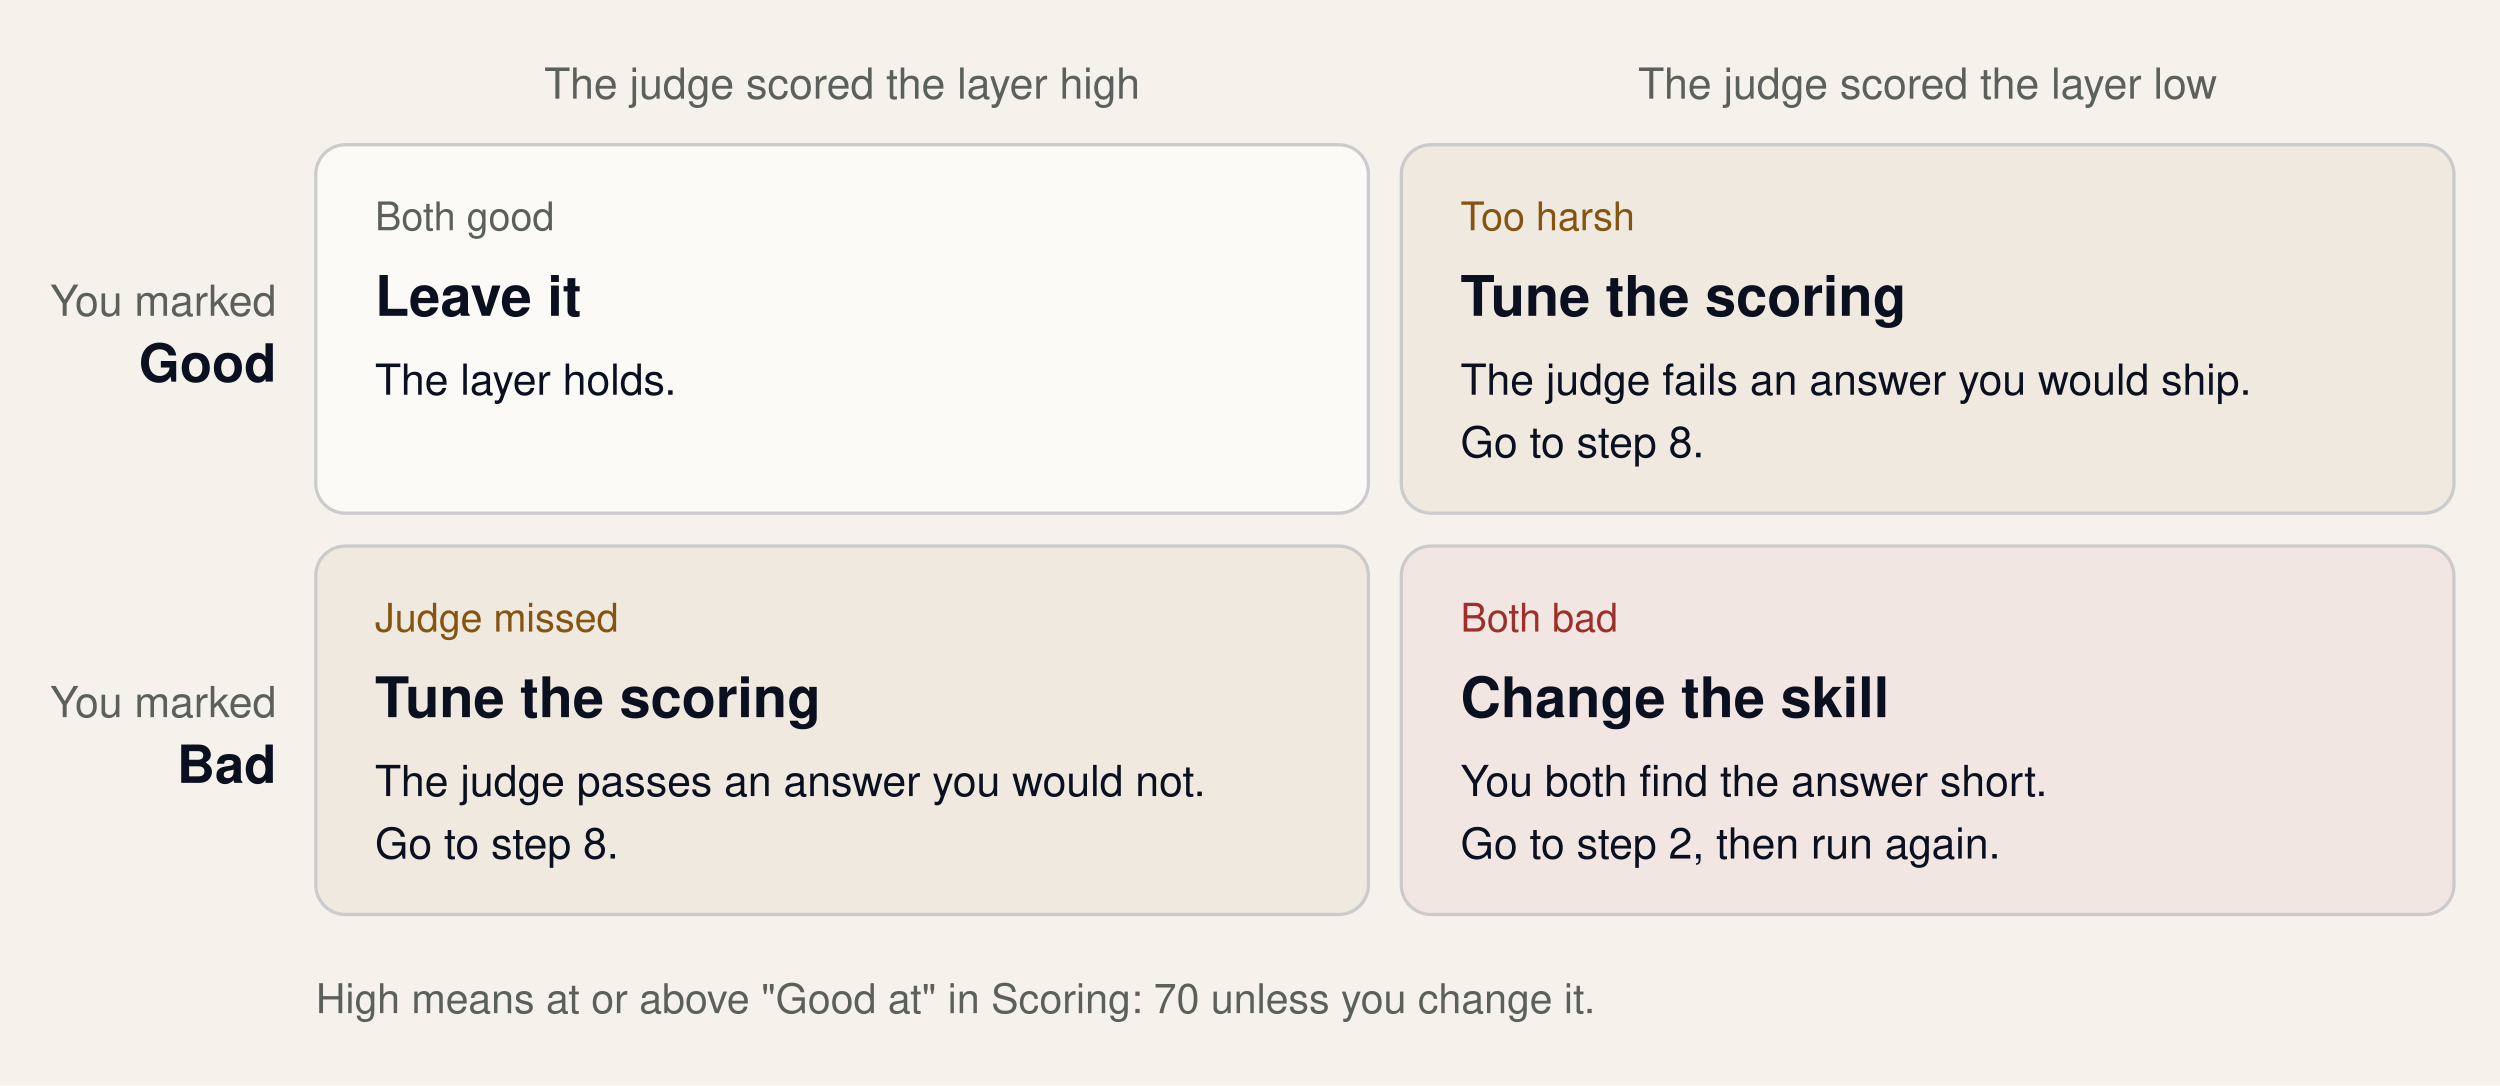
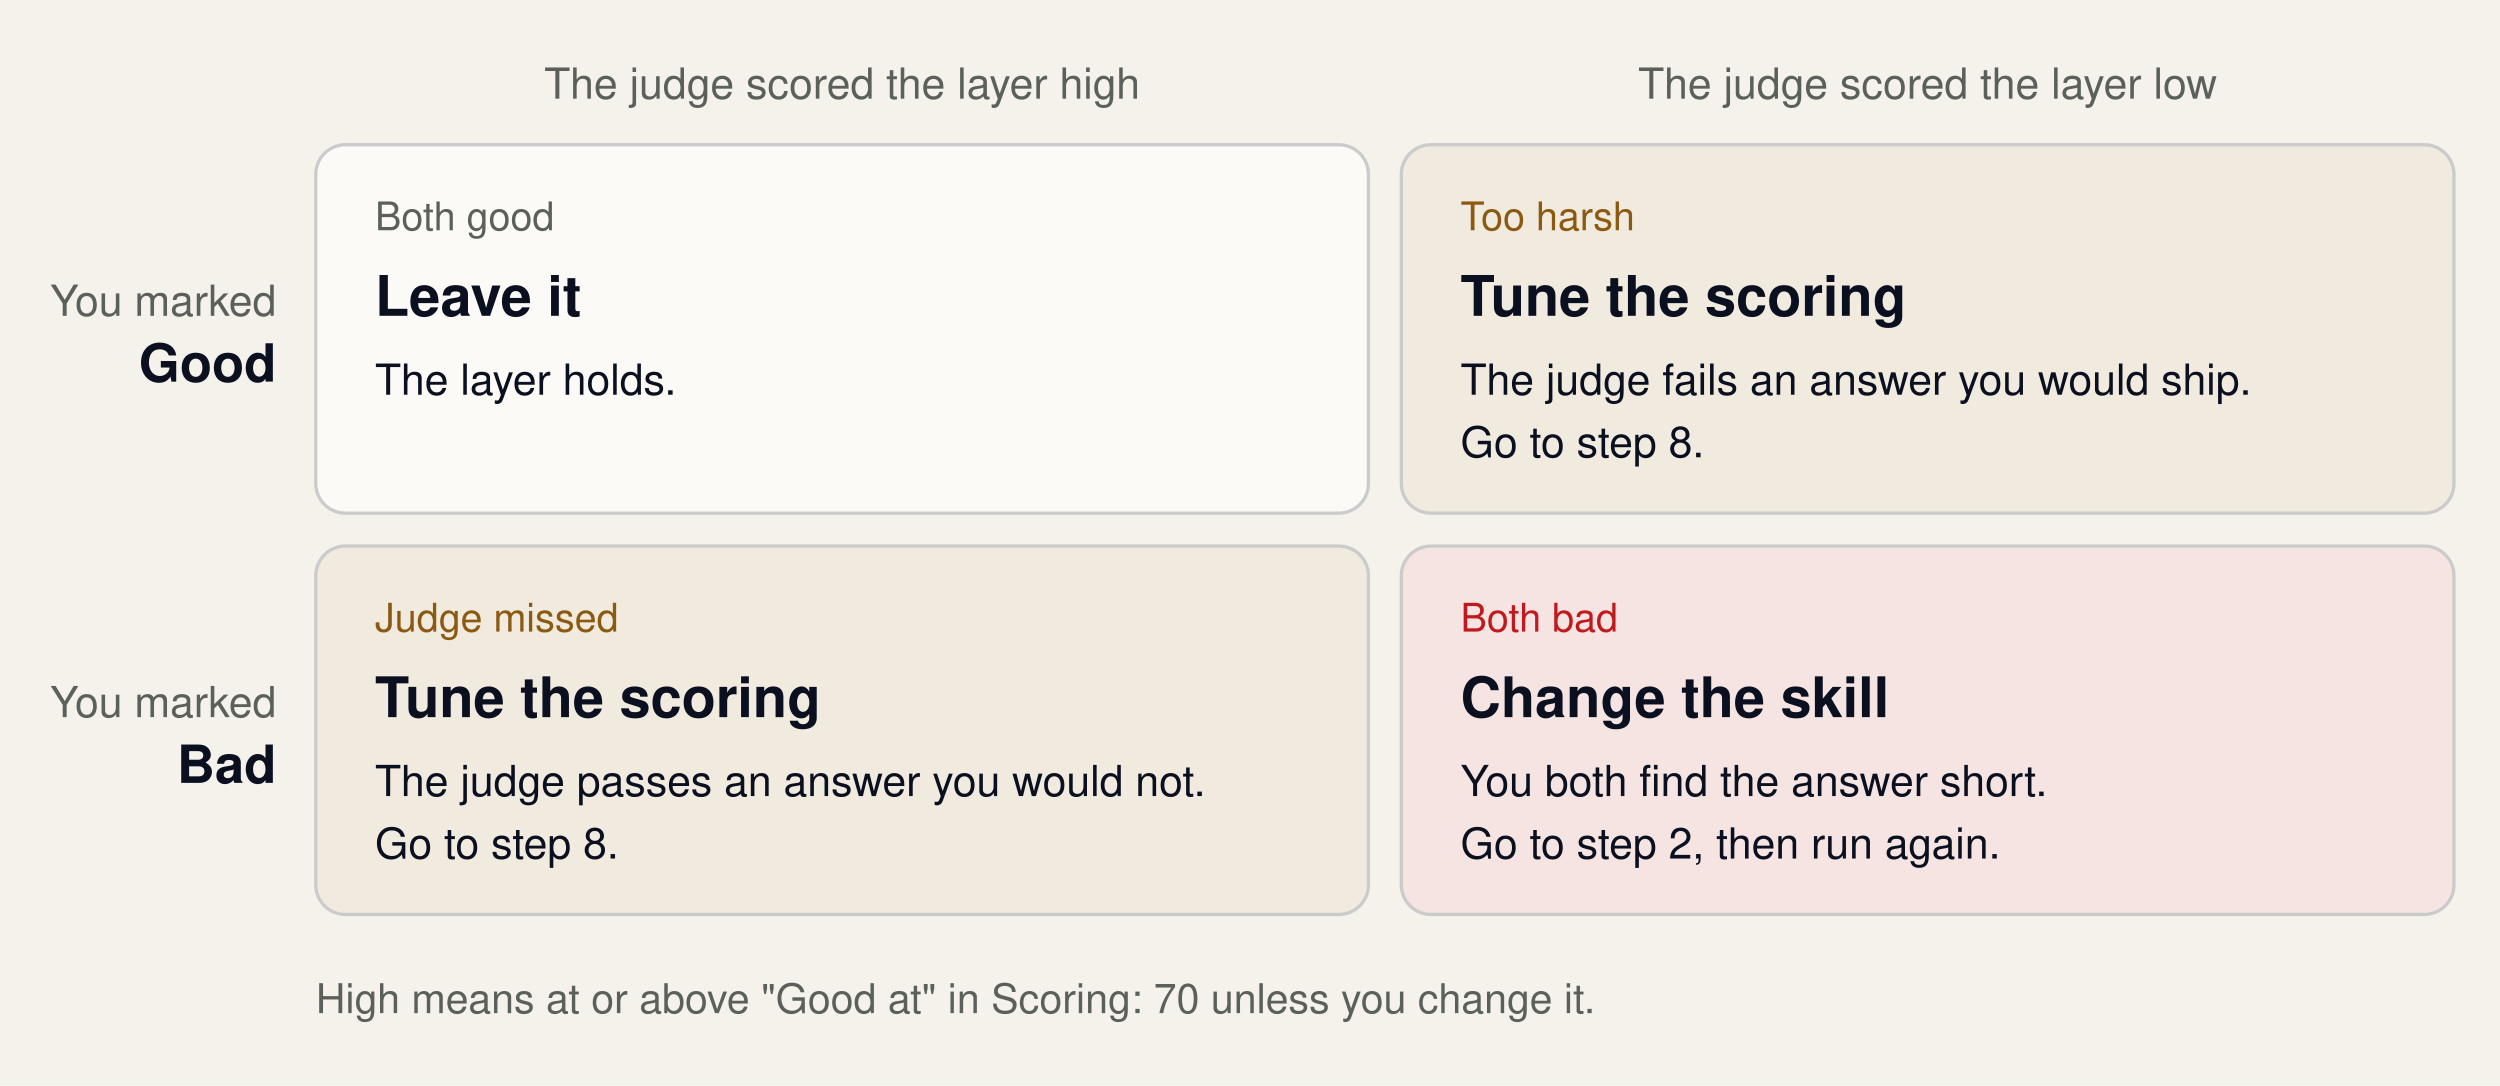
<svg xmlns="http://www.w3.org/2000/svg" viewBox="0 0 760 330" width="760" height="330" role="img" aria-labelledby="change-title change-desc" font-family="ui-sans-serif, system-ui, -apple-system, 'Segoe UI', Helvetica, Arial, sans-serif">
  <rect width="760" height="330" fill="#F4F2EB" />
  <g fill="#5B605A" font-size="13" font-weight="500" text-anchor="middle">
    <text x="256" y="30">The judge scored the layer high</text>
    <text x="586" y="30">The judge scored the layer low</text>
  </g>
  <g text-anchor="end">
    <text x="84" y="96" fill="#5B605A" font-size="13" font-weight="500">You marked</text>
    <text x="84" y="116" fill="#0A1020" font-size="16" font-weight="600">Good</text>
    <text x="84" y="218" fill="#5B605A" font-size="13" font-weight="500">You marked</text>
    <text x="84" y="238" fill="#0A1020" font-size="16" font-weight="600">Bad</text>
  </g>
  <g stroke="#CBCBCC" stroke-width="1">
    <rect x="96" y="44" width="320" height="112" rx="9" fill="#FBFAF6" />
-     <rect x="426" y="44" width="320" height="112" rx="9" fill="#EFE9DF" />
-     <rect x="96" y="166" width="320" height="112" rx="9" fill="#EFE9DF" />
-     <rect x="426" y="166" width="320" height="112" rx="9" fill="#F2E6E2" />
+     <rect x="426" y="44" width="320" height="112" rx="9" fill="#F0EADF" />
+     <rect x="96" y="166" width="320" height="112" rx="9" fill="#F0EADF" />
+     <rect x="426" y="166" width="320" height="112" rx="9" fill="#F5E4E1" />
  </g>
  <g font-size="12" font-weight="500">
    <text x="114" y="70" fill="#5B605A">Both good</text>
-     <text x="444" y="70" fill="#845410">Too harsh</text>
-     <text x="114" y="192" fill="#845410">Judge missed</text>
-     <text x="444" y="192" fill="#9E2F2A">Both bad</text>
+     <text x="444" y="70" fill="#8C5910">Too harsh</text>
+     <text x="114" y="192" fill="#8C5910">Judge missed</text>
+     <text x="444" y="192" fill="#C11A1E">Both bad</text>
  </g>
  <g fill="#0A1020" font-size="17" font-weight="600">
    <text x="114" y="96">Leave it</text>
    <text x="444" y="96">Tune the scoring</text>
    <text x="114" y="218">Tune the scoring</text>
    <text x="444" y="218">Change the skill</text>
  </g>
  <g fill="#0A1020" font-size="13">
    <text x="114" y="120">The layer holds.</text>
    <text x="444" y="120">The judge fails an answer you would ship.</text>
    <text x="444" y="139">Go to step 8.</text>
    <text x="114" y="242">The judge passes an answer you would not.</text>
    <text x="114" y="261">Go to step 8.</text>
    <text x="444" y="242">You both find the answer short.</text>
    <text x="444" y="261">Go to step 2, then run again.</text>
  </g>
  <text x="96" y="308" fill="#5B605A" font-size="12.5">High means at or above "Good at" in Scoring: 70 unless you change it.</text>
</svg>
